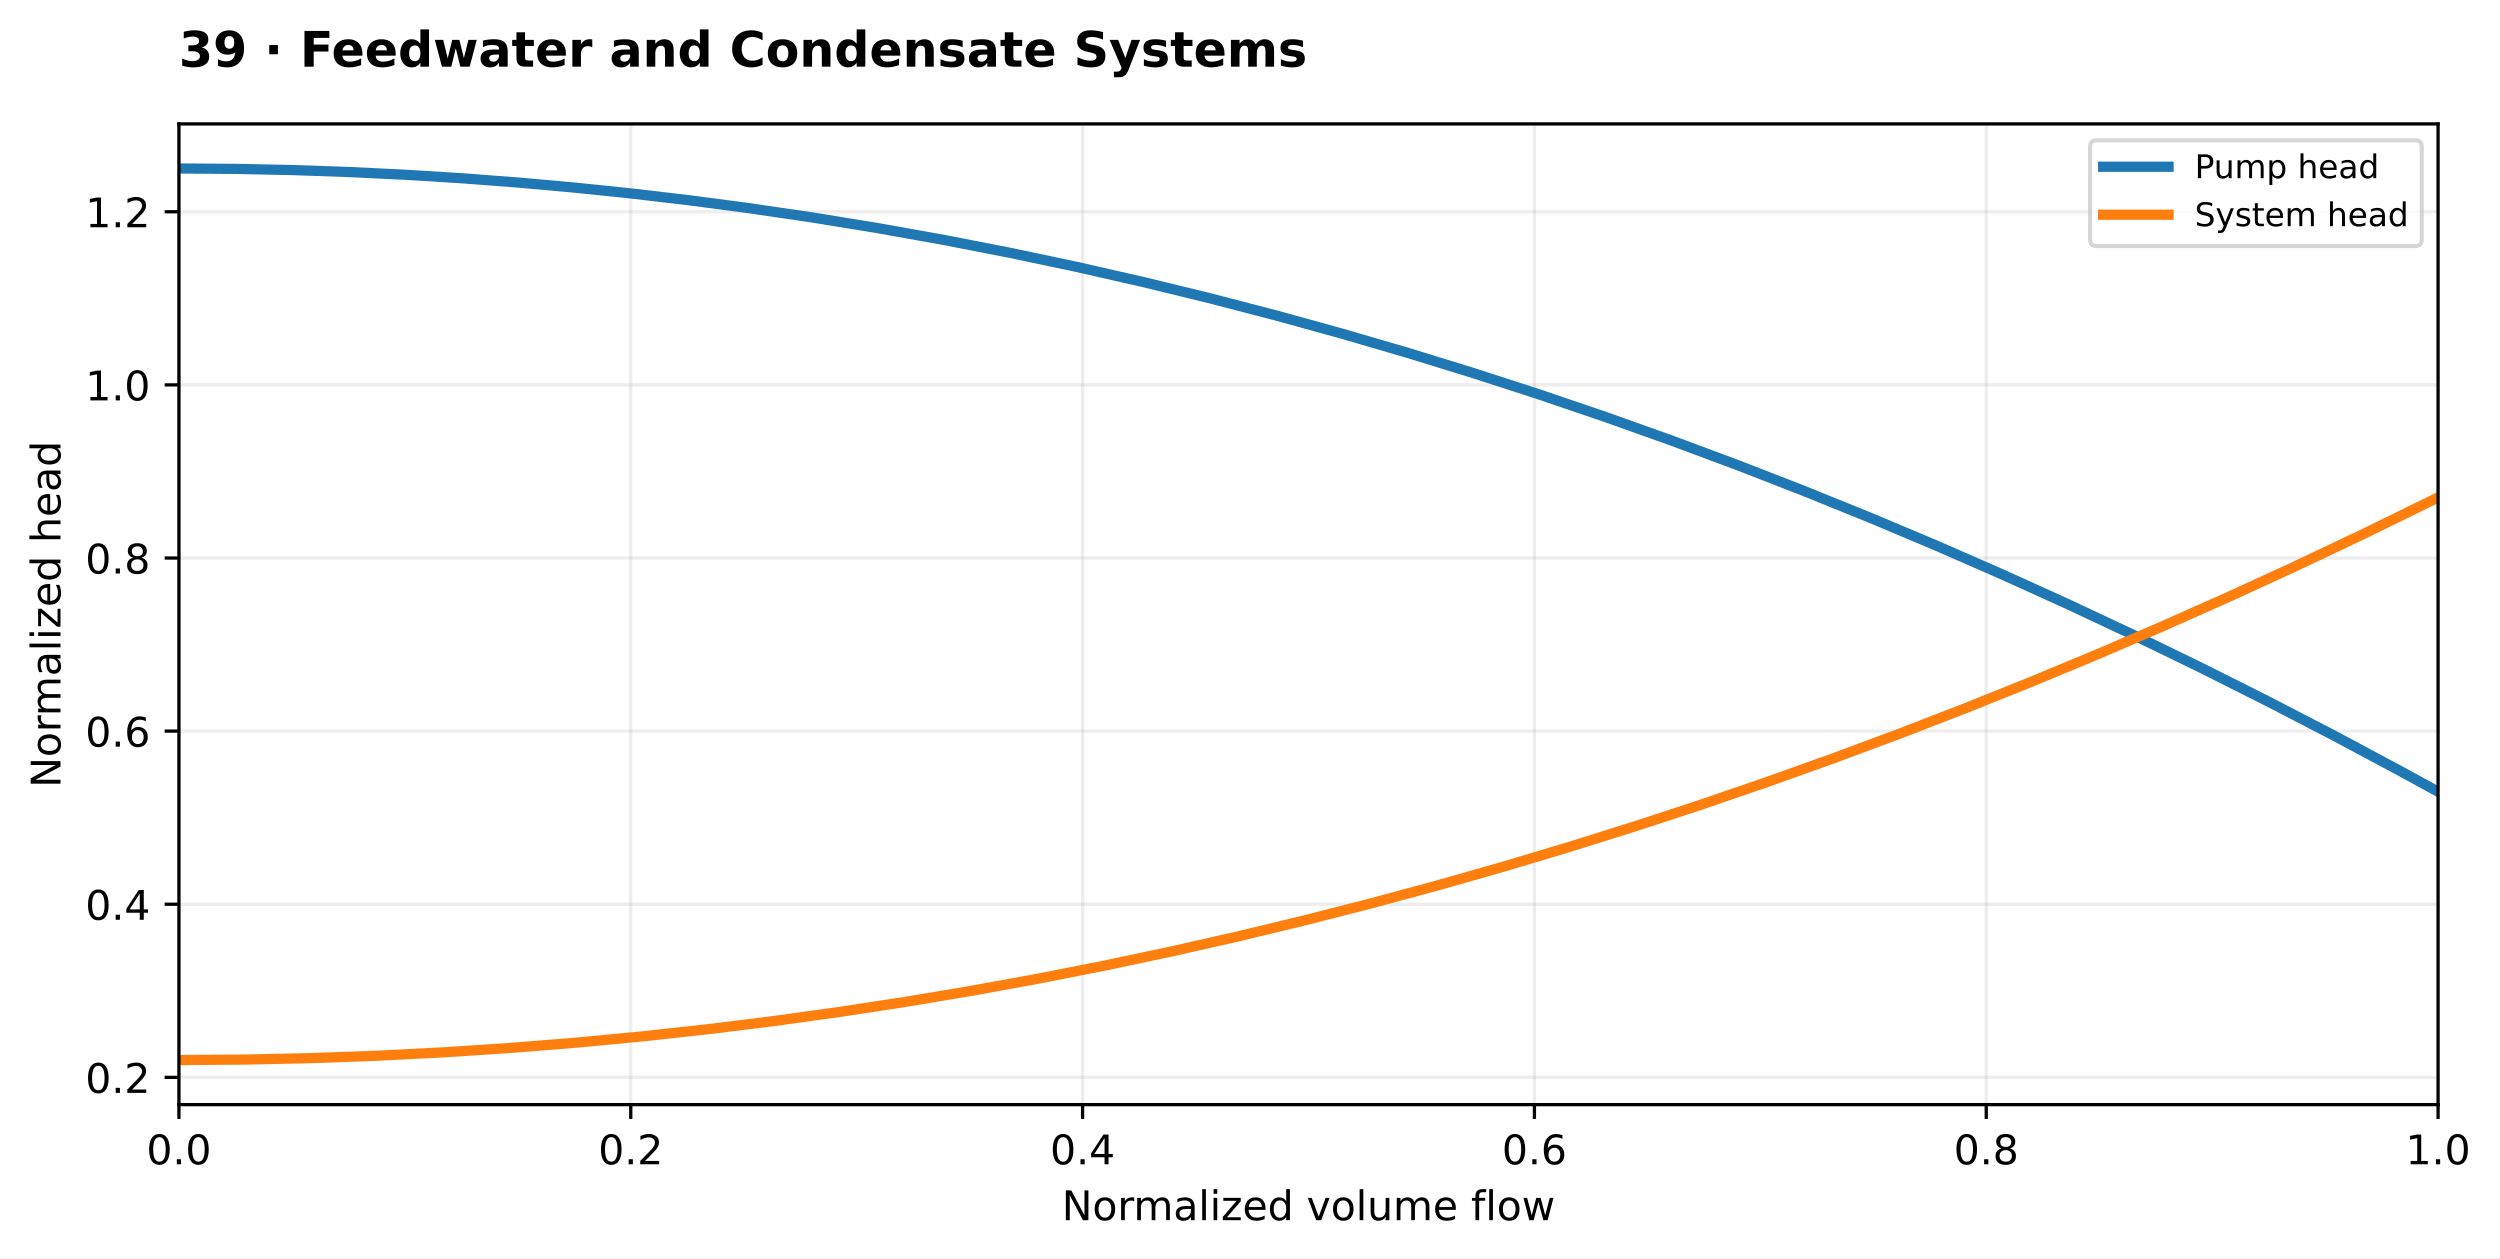
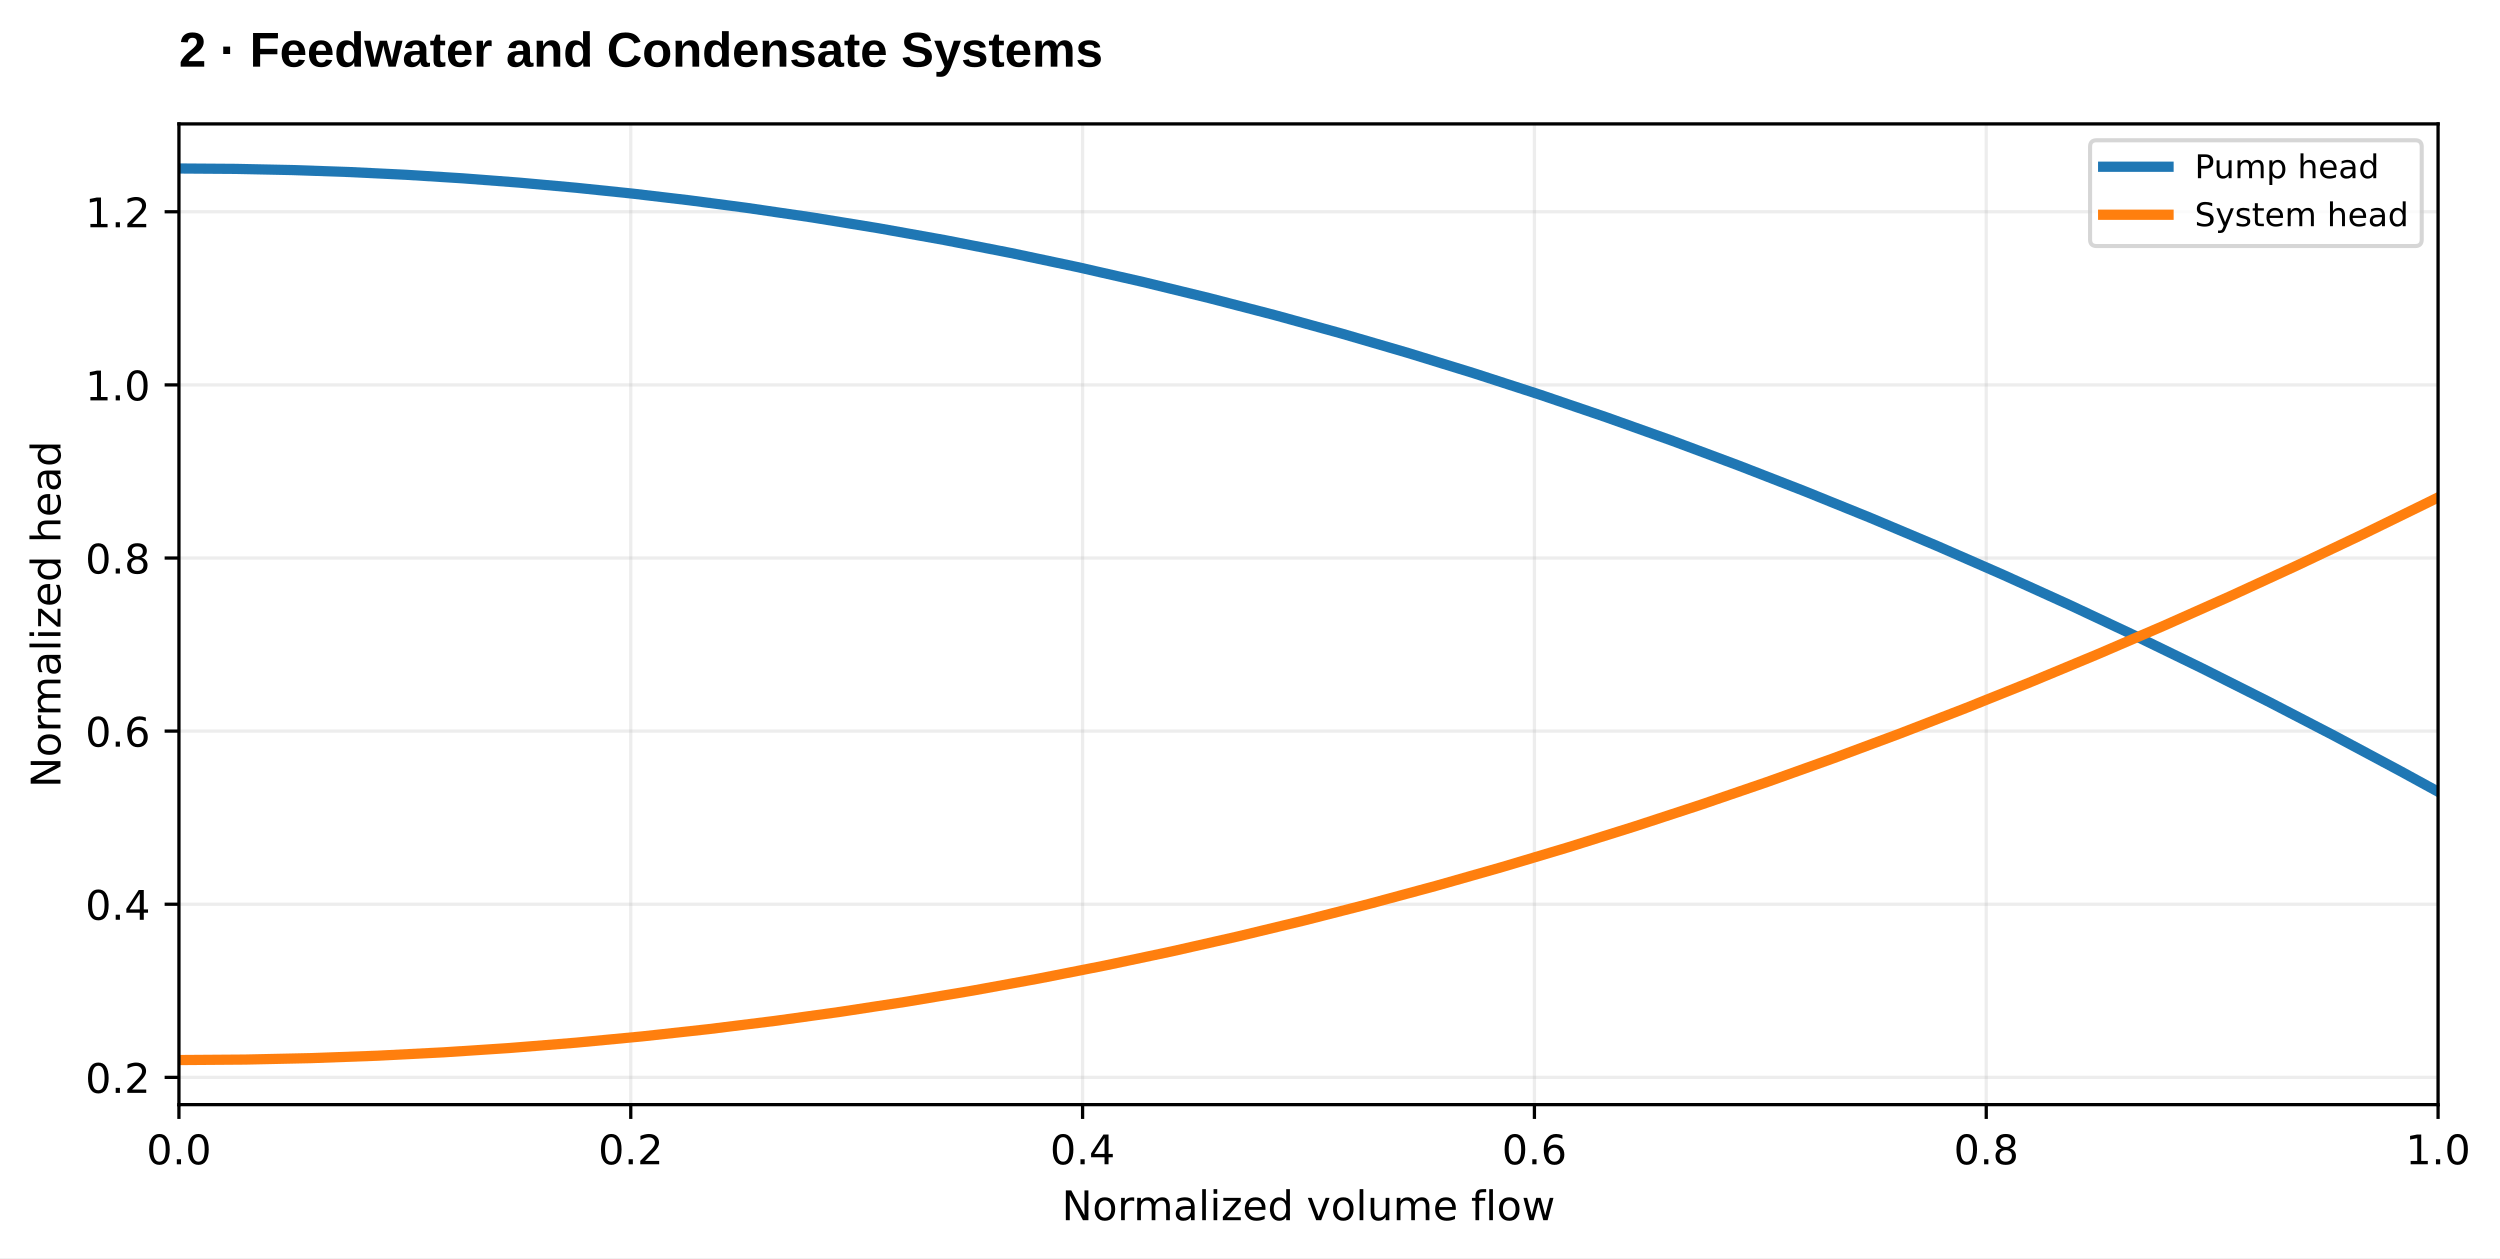
<svg xmlns="http://www.w3.org/2000/svg" xmlns:xlink="http://www.w3.org/1999/xlink" width="611.693pt" height="307.834pt" viewBox="0 0 611.693 307.834" version="1.1">
  <defs>
    <style type="text/css">*{stroke-linejoin: round; stroke-linecap: butt}</style>
  </defs>
  <g id="figure_1">
    <g id="patch_1">
      <path d="M 0 307.834  L 611.693 307.834  L 611.693 0  L 0 0  z " style="fill: #ffffff" />
    </g>
    <g id="axes_1">
      <g id="patch_2">
        <path d="M 43.781 270.278  L 596.541 270.278  L 596.541 30.318  L 43.781 30.318  z " style="fill: #ffffff" />
      </g>
      <g id="matplotlib.axis_1">
        <g id="xtick_1">
          <g id="line2d_1">
            <path d="M 43.781 270.278  L 43.781 30.318  " clip-path="url(#p40967e5e3c)" style="fill: none; stroke: #b0b0b0; stroke-opacity: 0.22; stroke-width: 0.8; stroke-linecap: square" />
          </g>
          <g id="line2d_2">
            <defs>
              <path id="m7b7f87161f" d="M 0 0  L 0 3.5  " style="stroke: #000000; stroke-width: 0.8" />
            </defs>
            <g>
              <use xlink:href="#m7b7f87161f" x="43.781" y="270.278" style="stroke: #000000; stroke-width: 0.8" />
            </g>
          </g>
          <g id="text_1">
            <g transform="translate(35.82969 284.8766) scale(0.1 -0.1)">
              <defs>
                <path id="DejaVuSans-30" d="M 2034 4250  Q 1547 4250 1301 3770  Q 1056 3291 1056 2328  Q 1056 1369 1301 889  Q 1547 409 2034 409  Q 2525 409 2770 889  Q 3016 1369 3016 2328  Q 3016 3291 2770 3770  Q 2525 4250 2034 4250  z M 2034 4750  Q 2819 4750 3233 4129  Q 3647 3509 3647 2328  Q 3647 1150 3233 529  Q 2819 -91 2034 -91  Q 1250 -91 836 529  Q 422 1150 422 2328  Q 422 3509 836 4129  Q 1250 4750 2034 4750  z " transform="scale(0.015625)" />
                <path id="DejaVuSans-2e" d="M 684 794  L 1344 794  L 1344 0  L 684 0  L 684 794  z " transform="scale(0.015625)" />
              </defs>
              <use xlink:href="#DejaVuSans-30" />
              <use xlink:href="#DejaVuSans-2e" transform="translate(63.62305 0)" />
              <use xlink:href="#DejaVuSans-30" transform="translate(95.41016 0)" />
            </g>
          </g>
        </g>
        <g id="xtick_2">
          <g id="line2d_3">
            <path d="M 154.333 270.278  L 154.333 30.318  " clip-path="url(#p40967e5e3c)" style="fill: none; stroke: #b0b0b0; stroke-opacity: 0.22; stroke-width: 0.8; stroke-linecap: square" />
          </g>
          <g id="line2d_4">
            <g>
              <use xlink:href="#m7b7f87161f" x="154.333" y="270.278" style="stroke: #000000; stroke-width: 0.8" />
            </g>
          </g>
          <g id="text_2">
            <g transform="translate(146.3817 284.8766) scale(0.1 -0.1)">
              <defs>
                <path id="DejaVuSans-32" d="M 1228 531  L 3431 531  L 3431 0  L 469 0  L 469 531  Q 828 903 1448 1529  Q 2069 2156 2228 2338  Q 2531 2678 2651 2914  Q 2772 3150 2772 3378  Q 2772 3750 2511 3984  Q 2250 4219 1831 4219  Q 1534 4219 1204 4116  Q 875 4013 500 3803  L 500 4441  Q 881 4594 1212 4672  Q 1544 4750 1819 4750  Q 2544 4750 2975 4387  Q 3406 4025 3406 3419  Q 3406 3131 3298 2873  Q 3191 2616 2906 2266  Q 2828 2175 2409 1742  Q 1991 1309 1228 531  z " transform="scale(0.015625)" />
              </defs>
              <use xlink:href="#DejaVuSans-30" />
              <use xlink:href="#DejaVuSans-2e" transform="translate(63.62305 0)" />
              <use xlink:href="#DejaVuSans-32" transform="translate(95.41016 0)" />
            </g>
          </g>
        </g>
        <g id="xtick_3">
          <g id="line2d_5">
            <path d="M 264.885 270.278  L 264.885 30.318  " clip-path="url(#p40967e5e3c)" style="fill: none; stroke: #b0b0b0; stroke-opacity: 0.22; stroke-width: 0.8; stroke-linecap: square" />
          </g>
          <g id="line2d_6">
            <g>
              <use xlink:href="#m7b7f87161f" x="264.885" y="270.278" style="stroke: #000000; stroke-width: 0.8" />
            </g>
          </g>
          <g id="text_3">
            <g transform="translate(256.9337 284.8766) scale(0.1 -0.1)">
              <defs>
                <path id="DejaVuSans-34" d="M 2419 4116  L 825 1625  L 2419 1625  L 2419 4116  z M 2253 4666  L 3047 4666  L 3047 1625  L 3713 1625  L 3713 1100  L 3047 1100  L 3047 0  L 2419 0  L 2419 1100  L 313 1100  L 313 1709  L 2253 4666  z " transform="scale(0.015625)" />
              </defs>
              <use xlink:href="#DejaVuSans-30" />
              <use xlink:href="#DejaVuSans-2e" transform="translate(63.62305 0)" />
              <use xlink:href="#DejaVuSans-34" transform="translate(95.41016 0)" />
            </g>
          </g>
        </g>
        <g id="xtick_4">
          <g id="line2d_7">
            <path d="M 375.437 270.278  L 375.437 30.318  " clip-path="url(#p40967e5e3c)" style="fill: none; stroke: #b0b0b0; stroke-opacity: 0.22; stroke-width: 0.8; stroke-linecap: square" />
          </g>
          <g id="line2d_8">
            <g>
              <use xlink:href="#m7b7f87161f" x="375.437" y="270.278" style="stroke: #000000; stroke-width: 0.8" />
            </g>
          </g>
          <g id="text_4">
            <g transform="translate(367.4857 284.8766) scale(0.1 -0.1)">
              <defs>
                <path id="DejaVuSans-36" d="M 2113 2584  Q 1688 2584 1439 2293  Q 1191 2003 1191 1497  Q 1191 994 1439 701  Q 1688 409 2113 409  Q 2538 409 2786 701  Q 3034 994 3034 1497  Q 3034 2003 2786 2293  Q 2538 2584 2113 2584  z M 3366 4563  L 3366 3988  Q 3128 4100 2886 4159  Q 2644 4219 2406 4219  Q 1781 4219 1451 3797  Q 1122 3375 1075 2522  Q 1259 2794 1537 2939  Q 1816 3084 2150 3084  Q 2853 3084 3261 2657  Q 3669 2231 3669 1497  Q 3669 778 3244 343  Q 2819 -91 2113 -91  Q 1303 -91 875 529  Q 447 1150 447 2328  Q 447 3434 972 4092  Q 1497 4750 2381 4750  Q 2619 4750 2861 4703  Q 3103 4656 3366 4563  z " transform="scale(0.015625)" />
              </defs>
              <use xlink:href="#DejaVuSans-30" />
              <use xlink:href="#DejaVuSans-2e" transform="translate(63.62305 0)" />
              <use xlink:href="#DejaVuSans-36" transform="translate(95.41016 0)" />
            </g>
          </g>
        </g>
        <g id="xtick_5">
          <g id="line2d_9">
            <path d="M 485.989 270.278  L 485.989 30.318  " clip-path="url(#p40967e5e3c)" style="fill: none; stroke: #b0b0b0; stroke-opacity: 0.22; stroke-width: 0.8; stroke-linecap: square" />
          </g>
          <g id="line2d_10">
            <g>
              <use xlink:href="#m7b7f87161f" x="485.989" y="270.278" style="stroke: #000000; stroke-width: 0.8" />
            </g>
          </g>
          <g id="text_5">
            <g transform="translate(478.0377 284.8766) scale(0.1 -0.1)">
              <defs>
                <path id="DejaVuSans-38" d="M 2034 2216  Q 1584 2216 1326 1975  Q 1069 1734 1069 1313  Q 1069 891 1326 650  Q 1584 409 2034 409  Q 2484 409 2743 651  Q 3003 894 3003 1313  Q 3003 1734 2745 1975  Q 2488 2216 2034 2216  z M 1403 2484  Q 997 2584 770 2862  Q 544 3141 544 3541  Q 544 4100 942 4425  Q 1341 4750 2034 4750  Q 2731 4750 3128 4425  Q 3525 4100 3525 3541  Q 3525 3141 3298 2862  Q 3072 2584 2669 2484  Q 3125 2378 3379 2068  Q 3634 1759 3634 1313  Q 3634 634 3220 271  Q 2806 -91 2034 -91  Q 1263 -91 848 271  Q 434 634 434 1313  Q 434 1759 690 2068  Q 947 2378 1403 2484  z M 1172 3481  Q 1172 3119 1398 2916  Q 1625 2713 2034 2713  Q 2441 2713 2670 2916  Q 2900 3119 2900 3481  Q 2900 3844 2670 4047  Q 2441 4250 2034 4250  Q 1625 4250 1398 4047  Q 1172 3844 1172 3481  z " transform="scale(0.015625)" />
              </defs>
              <use xlink:href="#DejaVuSans-30" />
              <use xlink:href="#DejaVuSans-2e" transform="translate(63.62305 0)" />
              <use xlink:href="#DejaVuSans-38" transform="translate(95.41016 0)" />
            </g>
          </g>
        </g>
        <g id="xtick_6">
          <g id="line2d_11">
            <path d="M 596.541 270.278  L 596.541 30.318  " clip-path="url(#p40967e5e3c)" style="fill: none; stroke: #b0b0b0; stroke-opacity: 0.22; stroke-width: 0.8; stroke-linecap: square" />
          </g>
          <g id="line2d_12">
            <g>
              <use xlink:href="#m7b7f87161f" x="596.541" y="270.278" style="stroke: #000000; stroke-width: 0.8" />
            </g>
          </g>
          <g id="text_6">
            <g transform="translate(588.5897 284.8766) scale(0.1 -0.1)">
              <defs>
                <path id="DejaVuSans-31" d="M 794 531  L 1825 531  L 1825 4091  L 703 3866  L 703 4441  L 1819 4666  L 2450 4666  L 2450 531  L 3481 531  L 3481 0  L 794 0  L 794 531  z " transform="scale(0.015625)" />
              </defs>
              <use xlink:href="#DejaVuSans-31" />
              <use xlink:href="#DejaVuSans-2e" transform="translate(63.62305 0)" />
              <use xlink:href="#DejaVuSans-30" transform="translate(95.41016 0)" />
            </g>
          </g>
        </g>
        <g id="text_7">
          <g transform="translate(259.8066 298.5547) scale(0.1 -0.1)">
            <defs>
              <path id="DejaVuSans-4e" d="M 628 4666  L 1478 4666  L 3547 763  L 3547 4666  L 4159 4666  L 4159 0  L 3309 0  L 1241 3903  L 1241 0  L 628 0  L 628 4666  z " transform="scale(0.015625)" />
              <path id="DejaVuSans-6f" d="M 1959 3097  Q 1497 3097 1228 2736  Q 959 2375 959 1747  Q 959 1119 1226 758  Q 1494 397 1959 397  Q 2419 397 2687 759  Q 2956 1122 2956 1747  Q 2956 2369 2687 2733  Q 2419 3097 1959 3097  z M 1959 3584  Q 2709 3584 3137 3096  Q 3566 2609 3566 1747  Q 3566 888 3137 398  Q 2709 -91 1959 -91  Q 1206 -91 779 398  Q 353 888 353 1747  Q 353 2609 779 3096  Q 1206 3584 1959 3584  z " transform="scale(0.015625)" />
              <path id="DejaVuSans-72" d="M 2631 2963  Q 2534 3019 2420 3045  Q 2306 3072 2169 3072  Q 1681 3072 1420 2755  Q 1159 2438 1159 1844  L 1159 0  L 581 0  L 581 3500  L 1159 3500  L 1159 2956  Q 1341 3275 1631 3429  Q 1922 3584 2338 3584  Q 2397 3584 2469 3576  Q 2541 3569 2628 3553  L 2631 2963  z " transform="scale(0.015625)" />
              <path id="DejaVuSans-6d" d="M 3328 2828  Q 3544 3216 3844 3400  Q 4144 3584 4550 3584  Q 5097 3584 5394 3201  Q 5691 2819 5691 2113  L 5691 0  L 5113 0  L 5113 2094  Q 5113 2597 4934 2840  Q 4756 3084 4391 3084  Q 3944 3084 3684 2787  Q 3425 2491 3425 1978  L 3425 0  L 2847 0  L 2847 2094  Q 2847 2600 2669 2842  Q 2491 3084 2119 3084  Q 1678 3084 1418 2786  Q 1159 2488 1159 1978  L 1159 0  L 581 0  L 581 3500  L 1159 3500  L 1159 2956  Q 1356 3278 1631 3431  Q 1906 3584 2284 3584  Q 2666 3584 2933 3390  Q 3200 3197 3328 2828  z " transform="scale(0.015625)" />
              <path id="DejaVuSans-61" d="M 2194 1759  Q 1497 1759 1228 1600  Q 959 1441 959 1056  Q 959 750 1161 570  Q 1363 391 1709 391  Q 2188 391 2477 730  Q 2766 1069 2766 1631  L 2766 1759  L 2194 1759  z M 3341 1997  L 3341 0  L 2766 0  L 2766 531  Q 2569 213 2275 61  Q 1981 -91 1556 -91  Q 1019 -91 701 211  Q 384 513 384 1019  Q 384 1609 779 1909  Q 1175 2209 1959 2209  L 2766 2209  L 2766 2266  Q 2766 2663 2505 2880  Q 2244 3097 1772 3097  Q 1472 3097 1187 3025  Q 903 2953 641 2809  L 641 3341  Q 956 3463 1253 3523  Q 1550 3584 1831 3584  Q 2591 3584 2966 3190  Q 3341 2797 3341 1997  z " transform="scale(0.015625)" />
              <path id="DejaVuSans-6c" d="M 603 4863  L 1178 4863  L 1178 0  L 603 0  L 603 4863  z " transform="scale(0.015625)" />
              <path id="DejaVuSans-69" d="M 603 3500  L 1178 3500  L 1178 0  L 603 0  L 603 3500  z M 603 4863  L 1178 4863  L 1178 4134  L 603 4134  L 603 4863  z " transform="scale(0.015625)" />
              <path id="DejaVuSans-7a" d="M 353 3500  L 3084 3500  L 3084 2975  L 922 459  L 3084 459  L 3084 0  L 275 0  L 275 525  L 2438 3041  L 353 3041  L 353 3500  z " transform="scale(0.015625)" />
              <path id="DejaVuSans-65" d="M 3597 1894  L 3597 1613  L 953 1613  Q 991 1019 1311 708  Q 1631 397 2203 397  Q 2534 397 2845 478  Q 3156 559 3463 722  L 3463 178  Q 3153 47 2828 -22  Q 2503 -91 2169 -91  Q 1331 -91 842 396  Q 353 884 353 1716  Q 353 2575 817 3079  Q 1281 3584 2069 3584  Q 2775 3584 3186 3129  Q 3597 2675 3597 1894  z M 3022 2063  Q 3016 2534 2758 2815  Q 2500 3097 2075 3097  Q 1594 3097 1305 2825  Q 1016 2553 972 2059  L 3022 2063  z " transform="scale(0.015625)" />
              <path id="DejaVuSans-64" d="M 2906 2969  L 2906 4863  L 3481 4863  L 3481 0  L 2906 0  L 2906 525  Q 2725 213 2448 61  Q 2172 -91 1784 -91  Q 1150 -91 751 415  Q 353 922 353 1747  Q 353 2572 751 3078  Q 1150 3584 1784 3584  Q 2172 3584 2448 3432  Q 2725 3281 2906 2969  z M 947 1747  Q 947 1113 1208 752  Q 1469 391 1925 391  Q 2381 391 2643 752  Q 2906 1113 2906 1747  Q 2906 2381 2643 2742  Q 2381 3103 1925 3103  Q 1469 3103 1208 2742  Q 947 2381 947 1747  z " transform="scale(0.015625)" />
              <path id="DejaVuSans-20" transform="scale(0.015625)" />
              <path id="DejaVuSans-76" d="M 191 3500  L 800 3500  L 1894 563  L 2988 3500  L 3597 3500  L 2284 0  L 1503 0  L 191 3500  z " transform="scale(0.015625)" />
              <path id="DejaVuSans-75" d="M 544 1381  L 544 3500  L 1119 3500  L 1119 1403  Q 1119 906 1312 657  Q 1506 409 1894 409  Q 2359 409 2629 706  Q 2900 1003 2900 1516  L 2900 3500  L 3475 3500  L 3475 0  L 2900 0  L 2900 538  Q 2691 219 2414 64  Q 2138 -91 1772 -91  Q 1169 -91 856 284  Q 544 659 544 1381  z M 1991 3584  L 1991 3584  z " transform="scale(0.015625)" />
              <path id="DejaVuSans-66" d="M 2375 4863  L 2375 4384  L 1825 4384  Q 1516 4384 1395 4259  Q 1275 4134 1275 3809  L 1275 3500  L 2222 3500  L 2222 3053  L 1275 3053  L 1275 0  L 697 0  L 697 3053  L 147 3053  L 147 3500  L 697 3500  L 697 3744  Q 697 4328 969 4595  Q 1241 4863 1831 4863  L 2375 4863  z " transform="scale(0.015625)" />
              <path id="DejaVuSans-77" d="M 269 3500  L 844 3500  L 1563 769  L 2278 3500  L 2956 3500  L 3675 769  L 4391 3500  L 4966 3500  L 4050 0  L 3372 0  L 2619 2869  L 1863 0  L 1184 0  L 269 3500  z " transform="scale(0.015625)" />
            </defs>
            <use xlink:href="#DejaVuSans-4e" />
            <use xlink:href="#DejaVuSans-6f" transform="translate(74.80469 0)" />
            <use xlink:href="#DejaVuSans-72" transform="translate(135.9863 0)" />
            <use xlink:href="#DejaVuSans-6d" transform="translate(175.3496 0)" />
            <use xlink:href="#DejaVuSans-61" transform="translate(272.7617 0)" />
            <use xlink:href="#DejaVuSans-6c" transform="translate(334.041 0)" />
            <use xlink:href="#DejaVuSans-69" transform="translate(361.8242 0)" />
            <use xlink:href="#DejaVuSans-7a" transform="translate(389.6074 0)" />
            <use xlink:href="#DejaVuSans-65" transform="translate(442.0977 0)" />
            <use xlink:href="#DejaVuSans-64" transform="translate(503.6211 0)" />
            <use xlink:href="#DejaVuSans-20" transform="translate(567.0977 0)" />
            <use xlink:href="#DejaVuSans-76" transform="translate(598.8848 0)" />
            <use xlink:href="#DejaVuSans-6f" transform="translate(658.0645 0)" />
            <use xlink:href="#DejaVuSans-6c" transform="translate(719.2461 0)" />
            <use xlink:href="#DejaVuSans-75" transform="translate(747.0293 0)" />
            <use xlink:href="#DejaVuSans-6d" transform="translate(810.4082 0)" />
            <use xlink:href="#DejaVuSans-65" transform="translate(907.8203 0)" />
            <use xlink:href="#DejaVuSans-20" transform="translate(969.3438 0)" />
            <use xlink:href="#DejaVuSans-66" transform="translate(1001.131 0)" />
            <use xlink:href="#DejaVuSans-6c" transform="translate(1036.336 0)" />
            <use xlink:href="#DejaVuSans-6f" transform="translate(1064.119 0)" />
            <use xlink:href="#DejaVuSans-77" transform="translate(1125.301 0)" />
          </g>
        </g>
      </g>
      <g id="matplotlib.axis_2">
        <g id="ytick_1">
          <g id="line2d_13">
            <path d="M 43.781 263.607  L 596.541 263.607  " clip-path="url(#p40967e5e3c)" style="fill: none; stroke: #b0b0b0; stroke-opacity: 0.22; stroke-width: 0.8; stroke-linecap: square" />
          </g>
          <g id="line2d_14">
            <defs>
              <path id="m98a7370ca2" d="M 0 0  L -3.5 0  " style="stroke: #000000; stroke-width: 0.8" />
            </defs>
            <g>
              <use xlink:href="#m98a7370ca2" x="43.781" y="263.607" style="stroke: #000000; stroke-width: 0.8" />
            </g>
          </g>
          <g id="text_8">
            <g transform="translate(20.87813 267.4059) scale(0.1 -0.1)">
              <use xlink:href="#DejaVuSans-30" />
              <use xlink:href="#DejaVuSans-2e" transform="translate(63.62305 0)" />
              <use xlink:href="#DejaVuSans-32" transform="translate(95.41016 0)" />
            </g>
          </g>
        </g>
        <g id="ytick_2">
          <g id="line2d_15">
            <path d="M 43.781 221.248  L 596.541 221.248  " clip-path="url(#p40967e5e3c)" style="fill: none; stroke: #b0b0b0; stroke-opacity: 0.22; stroke-width: 0.8; stroke-linecap: square" />
          </g>
          <g id="line2d_16">
            <g>
              <use xlink:href="#m98a7370ca2" x="43.781" y="221.248" style="stroke: #000000; stroke-width: 0.8" />
            </g>
          </g>
          <g id="text_9">
            <g transform="translate(20.87813 225.0476) scale(0.1 -0.1)">
              <use xlink:href="#DejaVuSans-30" />
              <use xlink:href="#DejaVuSans-2e" transform="translate(63.62305 0)" />
              <use xlink:href="#DejaVuSans-34" transform="translate(95.41016 0)" />
            </g>
          </g>
        </g>
        <g id="ytick_3">
          <g id="line2d_17">
            <path d="M 43.781 178.89  L 596.541 178.89  " clip-path="url(#p40967e5e3c)" style="fill: none; stroke: #b0b0b0; stroke-opacity: 0.22; stroke-width: 0.8; stroke-linecap: square" />
          </g>
          <g id="line2d_18">
            <g>
              <use xlink:href="#m98a7370ca2" x="43.781" y="178.89" style="stroke: #000000; stroke-width: 0.8" />
            </g>
          </g>
          <g id="text_10">
            <g transform="translate(20.87813 182.6892) scale(0.1 -0.1)">
              <use xlink:href="#DejaVuSans-30" />
              <use xlink:href="#DejaVuSans-2e" transform="translate(63.62305 0)" />
              <use xlink:href="#DejaVuSans-36" transform="translate(95.41016 0)" />
            </g>
          </g>
        </g>
        <g id="ytick_4">
          <g id="line2d_19">
            <path d="M 43.781 136.532  L 596.541 136.532  " clip-path="url(#p40967e5e3c)" style="fill: none; stroke: #b0b0b0; stroke-opacity: 0.22; stroke-width: 0.8; stroke-linecap: square" />
          </g>
          <g id="line2d_20">
            <g>
              <use xlink:href="#m98a7370ca2" x="43.781" y="136.532" style="stroke: #000000; stroke-width: 0.8" />
            </g>
          </g>
          <g id="text_11">
            <g transform="translate(20.87813 140.3309) scale(0.1 -0.1)">
              <use xlink:href="#DejaVuSans-30" />
              <use xlink:href="#DejaVuSans-2e" transform="translate(63.62305 0)" />
              <use xlink:href="#DejaVuSans-38" transform="translate(95.41016 0)" />
            </g>
          </g>
        </g>
        <g id="ytick_5">
          <g id="line2d_21">
            <path d="M 43.781 94.173  L 596.541 94.173  " clip-path="url(#p40967e5e3c)" style="fill: none; stroke: #b0b0b0; stroke-opacity: 0.22; stroke-width: 0.8; stroke-linecap: square" />
          </g>
          <g id="line2d_22">
            <g>
              <use xlink:href="#m98a7370ca2" x="43.781" y="94.173" style="stroke: #000000; stroke-width: 0.8" />
            </g>
          </g>
          <g id="text_12">
            <g transform="translate(20.87813 97.97254) scale(0.1 -0.1)">
              <use xlink:href="#DejaVuSans-31" />
              <use xlink:href="#DejaVuSans-2e" transform="translate(63.62305 0)" />
              <use xlink:href="#DejaVuSans-30" transform="translate(95.41016 0)" />
            </g>
          </g>
        </g>
        <g id="ytick_6">
          <g id="line2d_23">
            <path d="M 43.781 51.815  L 596.541 51.815  " clip-path="url(#p40967e5e3c)" style="fill: none; stroke: #b0b0b0; stroke-opacity: 0.22; stroke-width: 0.8; stroke-linecap: square" />
          </g>
          <g id="line2d_24">
            <g>
              <use xlink:href="#m98a7370ca2" x="43.781" y="51.815" style="stroke: #000000; stroke-width: 0.8" />
            </g>
          </g>
          <g id="text_13">
            <g transform="translate(20.87813 55.6142) scale(0.1 -0.1)">
              <use xlink:href="#DejaVuSans-31" />
              <use xlink:href="#DejaVuSans-2e" transform="translate(63.62305 0)" />
              <use xlink:href="#DejaVuSans-32" transform="translate(95.41016 0)" />
            </g>
          </g>
        </g>
        <g id="text_14">
          <g transform="translate(14.79844 192.7262) rotate(-90) scale(0.1 -0.1)">
            <defs>
              <path id="DejaVuSans-68" d="M 3513 2113  L 3513 0  L 2938 0  L 2938 2094  Q 2938 2591 2744 2837  Q 2550 3084 2163 3084  Q 1697 3084 1428 2787  Q 1159 2491 1159 1978  L 1159 0  L 581 0  L 581 4863  L 1159 4863  L 1159 2956  Q 1366 3272 1645 3428  Q 1925 3584 2291 3584  Q 2894 3584 3203 3211  Q 3513 2838 3513 2113  z " transform="scale(0.015625)" />
            </defs>
            <use xlink:href="#DejaVuSans-4e" />
            <use xlink:href="#DejaVuSans-6f" transform="translate(74.80469 0)" />
            <use xlink:href="#DejaVuSans-72" transform="translate(135.9863 0)" />
            <use xlink:href="#DejaVuSans-6d" transform="translate(175.3496 0)" />
            <use xlink:href="#DejaVuSans-61" transform="translate(272.7617 0)" />
            <use xlink:href="#DejaVuSans-6c" transform="translate(334.041 0)" />
            <use xlink:href="#DejaVuSans-69" transform="translate(361.8242 0)" />
            <use xlink:href="#DejaVuSans-7a" transform="translate(389.6074 0)" />
            <use xlink:href="#DejaVuSans-65" transform="translate(442.0977 0)" />
            <use xlink:href="#DejaVuSans-64" transform="translate(503.6211 0)" />
            <use xlink:href="#DejaVuSans-20" transform="translate(567.0977 0)" />
            <use xlink:href="#DejaVuSans-68" transform="translate(598.8848 0)" />
            <use xlink:href="#DejaVuSans-65" transform="translate(662.2637 0)" />
            <use xlink:href="#DejaVuSans-61" transform="translate(723.7871 0)" />
            <use xlink:href="#DejaVuSans-64" transform="translate(785.0664 0)" />
          </g>
        </g>
      </g>
      <g id="line2d_25">
        <path d="M 43.781 41.225  L 57.658 41.322  L 71.535 41.61  L 85.412 42.09  L 99.289 42.763  L 113.165 43.628  L 127.042 44.685  L 140.919 45.935  L 154.796 47.376  L 168.673 49.01  L 182.549 50.836  L 198.739 53.209  L 214.929 55.844  L 231.118 58.741  L 247.308 61.899  L 263.498 65.319  L 279.687 69  L 295.877 72.943  L 312.066 77.147  L 328.256 81.614  L 344.446 86.342  L 360.635 91.331  L 376.825 96.582  L 393.015 102.095  L 409.204 107.869  L 425.394 113.905  L 441.583 120.203  L 457.773 126.762  L 473.963 133.583  L 490.152 140.665  L 506.342 148.009  L 522.532 155.615  L 538.721 163.482  L 554.911 171.611  L 571.1 180.002  L 587.29 188.654  L 596.541 193.715  L 596.541 193.715  " clip-path="url(#p40967e5e3c)" style="fill: none; stroke: #1f77b4; stroke-width: 2.5; stroke-linecap: square" />
      </g>
      <g id="line2d_26">
        <path d="M 43.781 259.371  L 59.971 259.253  L 76.16 258.898  L 92.35 258.308  L 108.54 257.481  L 124.729 256.419  L 140.919 255.12  L 157.109 253.584  L 173.298 251.813  L 189.488 249.805  L 205.677 247.562  L 221.867 245.082  L 238.057 242.366  L 254.246 239.413  L 270.436 236.225  L 286.626 232.8  L 302.815 229.139  L 319.005 225.242  L 335.194 221.109  L 351.384 216.739  L 367.574 212.134  L 383.763 207.292  L 399.953 202.214  L 416.143 196.9  L 432.332 191.35  L 448.522 185.563  L 464.711 179.54  L 480.901 173.281  L 497.091 166.786  L 513.28 160.055  L 529.47 153.088  L 545.66 145.884  L 561.849 138.444  L 578.039 130.768  L 594.228 122.856  L 596.541 121.706  L 596.541 121.706  " clip-path="url(#p40967e5e3c)" style="fill: none; stroke: #ff7f0e; stroke-width: 2.5; stroke-linecap: square" />
      </g>
      <g id="patch_3">
        <path d="M 43.781 270.278  L 43.781 30.318  " style="fill: none; stroke: #000000; stroke-width: 0.8; stroke-linejoin: miter; stroke-linecap: square" />
      </g>
      <g id="patch_4">
        <path d="M 596.541 270.278  L 596.541 30.318  " style="fill: none; stroke: #000000; stroke-width: 0.8; stroke-linejoin: miter; stroke-linecap: square" />
      </g>
      <g id="patch_5">
        <path d="M 43.781 270.278  L 596.541 270.278  " style="fill: none; stroke: #000000; stroke-width: 0.8; stroke-linejoin: miter; stroke-linecap: square" />
      </g>
      <g id="patch_6">
        <path d="M 43.781 30.318  L 596.541 30.318  " style="fill: none; stroke: #000000; stroke-width: 0.8; stroke-linejoin: miter; stroke-linecap: square" />
      </g>
      <g id="text_15">
-         <g transform="translate(43.78125 16.31812) scale(0.12 -0.12)">
+         <text x="43.781" y="16.318" font-family="Arial, sans-serif" font-size="12" font-weight="bold">2 · Feedwater and Condensate Systems</text>
+         <g visibility="hidden" transform="translate(43.78125 16.31812) scale(0.12 -0.12)">
          <defs>
            <path id="DejaVuSans-Bold-33" d="M 2981 2516  Q 3453 2394 3698 2092  Q 3944 1791 3944 1325  Q 3944 631 3412 270  Q 2881 -91 1863 -91  Q 1503 -91 1142 -33  Q 781 25 428 141  L 428 1069  Q 766 900 1098 814  Q 1431 728 1753 728  Q 2231 728 2486 893  Q 2741 1059 2741 1369  Q 2741 1688 2480 1852  Q 2219 2016 1709 2016  L 1228 2016  L 1228 2791  L 1734 2791  Q 2188 2791 2409 2933  Q 2631 3075 2631 3366  Q 2631 3634 2415 3781  Q 2200 3928 1806 3928  Q 1516 3928 1219 3862  Q 922 3797 628 3669  L 628 4550  Q 984 4650 1334 4700  Q 1684 4750 2022 4750  Q 2931 4750 3382 4451  Q 3834 4153 3834 3553  Q 3834 3144 3618 2883  Q 3403 2622 2981 2516  z " transform="scale(0.015625)" />
            <path id="DejaVuSans-Bold-39" d="M 641 103  L 641 966  Q 928 831 1190 764  Q 1453 697 1709 697  Q 2247 697 2547 995  Q 2847 1294 2900 1881  Q 2688 1725 2447 1647  Q 2206 1569 1925 1569  Q 1209 1569 770 1986  Q 331 2403 331 3084  Q 331 3838 820 4291  Q 1309 4744 2131 4744  Q 3044 4744 3544 4128  Q 4044 3513 4044 2388  Q 4044 1231 3459 570  Q 2875 -91 1856 -91  Q 1528 -91 1228 -42  Q 928 6 641 103  z M 2125 2350  Q 2441 2350 2600 2554  Q 2759 2759 2759 3169  Q 2759 3575 2600 3781  Q 2441 3988 2125 3988  Q 1809 3988 1650 3781  Q 1491 3575 1491 3169  Q 1491 2759 1650 2554  Q 1809 2350 2125 2350  z " transform="scale(0.015625)" />
            <path id="DejaVuSans-Bold-20" transform="scale(0.015625)" />
            <path id="DejaVuSans-Bold-b7" d="M 653 2828  L 1778 2828  L 1778 1619  L 653 1619  L 653 2828  z " transform="scale(0.015625)" />
            <path id="DejaVuSans-Bold-46" d="M 588 4666  L 3834 4666  L 3834 3756  L 1791 3756  L 1791 2888  L 3713 2888  L 3713 1978  L 1791 1978  L 1791 0  L 588 0  L 588 4666  z " transform="scale(0.015625)" />
            <path id="DejaVuSans-Bold-65" d="M 4031 1759  L 4031 1441  L 1416 1441  Q 1456 1047 1700 850  Q 1944 653 2381 653  Q 2734 653 3104 758  Q 3475 863 3866 1075  L 3866 213  Q 3469 63 3072 -14  Q 2675 -91 2278 -91  Q 1328 -91 801 392  Q 275 875 275 1747  Q 275 2603 792 3093  Q 1309 3584 2216 3584  Q 3041 3584 3536 3087  Q 4031 2591 4031 1759  z M 2881 2131  Q 2881 2450 2695 2645  Q 2509 2841 2209 2841  Q 1884 2841 1681 2658  Q 1478 2475 1428 2131  L 2881 2131  z " transform="scale(0.015625)" />
            <path id="DejaVuSans-Bold-64" d="M 2919 2988  L 2919 4863  L 4044 4863  L 4044 0  L 2919 0  L 2919 506  Q 2688 197 2409 53  Q 2131 -91 1766 -91  Q 1119 -91 703 423  Q 288 938 288 1747  Q 288 2556 703 3070  Q 1119 3584 1766 3584  Q 2128 3584 2408 3439  Q 2688 3294 2919 2988  z M 2181 722  Q 2541 722 2730 984  Q 2919 1247 2919 1747  Q 2919 2247 2730 2509  Q 2541 2772 2181 2772  Q 1825 2772 1636 2509  Q 1447 2247 1447 1747  Q 1447 1247 1636 984  Q 1825 722 2181 722  z " transform="scale(0.015625)" />
            <path id="DejaVuSans-Bold-77" d="M 225 3500  L 1313 3500  L 1900 1088  L 2491 3500  L 3425 3500  L 4013 1113  L 4603 3500  L 5691 3500  L 4769 0  L 3547 0  L 2956 2406  L 2369 0  L 1147 0  L 225 3500  z " transform="scale(0.015625)" />
            <path id="DejaVuSans-Bold-61" d="M 2106 1575  Q 1756 1575 1579 1456  Q 1403 1338 1403 1106  Q 1403 894 1545 773  Q 1688 653 1941 653  Q 2256 653 2472 879  Q 2688 1106 2688 1447  L 2688 1575  L 2106 1575  z M 3816 1997  L 3816 0  L 2688 0  L 2688 519  Q 2463 200 2181 54  Q 1900 -91 1497 -91  Q 953 -91 614 226  Q 275 544 275 1050  Q 275 1666 698 1953  Q 1122 2241 2028 2241  L 2688 2241  L 2688 2328  Q 2688 2594 2478 2717  Q 2269 2841 1825 2841  Q 1466 2841 1156 2769  Q 847 2697 581 2553  L 581 3406  Q 941 3494 1303 3539  Q 1666 3584 2028 3584  Q 2975 3584 3395 3211  Q 3816 2838 3816 1997  z " transform="scale(0.015625)" />
            <path id="DejaVuSans-Bold-74" d="M 1759 4494  L 1759 3500  L 2913 3500  L 2913 2700  L 1759 2700  L 1759 1216  Q 1759 972 1856 886  Q 1953 800 2241 800  L 2816 800  L 2816 0  L 1856 0  Q 1194 0 917 276  Q 641 553 641 1216  L 641 2700  L 84 2700  L 84 3500  L 641 3500  L 641 4494  L 1759 4494  z " transform="scale(0.015625)" />
            <path id="DejaVuSans-Bold-72" d="M 3138 2547  Q 2991 2616 2845 2648  Q 2700 2681 2553 2681  Q 2122 2681 1889 2404  Q 1656 2128 1656 1613  L 1656 0  L 538 0  L 538 3500  L 1656 3500  L 1656 2925  Q 1872 3269 2151 3426  Q 2431 3584 2822 3584  Q 2878 3584 2943 3579  Q 3009 3575 3134 3559  L 3138 2547  z " transform="scale(0.015625)" />
            <path id="DejaVuSans-Bold-6e" d="M 4056 2131  L 4056 0  L 2931 0  L 2931 347  L 2931 1631  Q 2931 2084 2911 2256  Q 2891 2428 2841 2509  Q 2775 2619 2662 2680  Q 2550 2741 2406 2741  Q 2056 2741 1856 2470  Q 1656 2200 1656 1722  L 1656 0  L 538 0  L 538 3500  L 1656 3500  L 1656 2988  Q 1909 3294 2193 3439  Q 2478 3584 2822 3584  Q 3428 3584 3742 3212  Q 4056 2841 4056 2131  z " transform="scale(0.015625)" />
            <path id="DejaVuSans-Bold-43" d="M 4288 256  Q 3956 84 3597 -3  Q 3238 -91 2847 -91  Q 1681 -91 1000 561  Q 319 1213 319 2328  Q 319 3447 1000 4098  Q 1681 4750 2847 4750  Q 3238 4750 3597 4662  Q 3956 4575 4288 4403  L 4288 3438  Q 3953 3666 3628 3772  Q 3303 3878 2944 3878  Q 2300 3878 1931 3465  Q 1563 3053 1563 2328  Q 1563 1606 1931 1193  Q 2300 781 2944 781  Q 3303 781 3628 887  Q 3953 994 4288 1222  L 4288 256  z " transform="scale(0.015625)" />
            <path id="DejaVuSans-Bold-6f" d="M 2203 2784  Q 1831 2784 1636 2517  Q 1441 2250 1441 1747  Q 1441 1244 1636 976  Q 1831 709 2203 709  Q 2569 709 2762 976  Q 2956 1244 2956 1747  Q 2956 2250 2762 2517  Q 2569 2784 2203 2784  z M 2203 3584  Q 3106 3584 3614 3096  Q 4122 2609 4122 1747  Q 4122 884 3614 396  Q 3106 -91 2203 -91  Q 1297 -91 786 396  Q 275 884 275 1747  Q 275 2609 786 3096  Q 1297 3584 2203 3584  z " transform="scale(0.015625)" />
            <path id="DejaVuSans-Bold-73" d="M 3272 3391  L 3272 2541  Q 2913 2691 2578 2766  Q 2244 2841 1947 2841  Q 1628 2841 1473 2761  Q 1319 2681 1319 2516  Q 1319 2381 1436 2309  Q 1553 2238 1856 2203  L 2053 2175  Q 2913 2066 3209 1816  Q 3506 1566 3506 1031  Q 3506 472 3093 190  Q 2681 -91 1863 -91  Q 1516 -91 1145 -36  Q 775 19 384 128  L 384 978  Q 719 816 1070 734  Q 1422 653 1784 653  Q 2113 653 2278 743  Q 2444 834 2444 1013  Q 2444 1163 2330 1236  Q 2216 1309 1875 1350  L 1678 1375  Q 931 1469 631 1722  Q 331 1975 331 2491  Q 331 3047 712 3315  Q 1094 3584 1881 3584  Q 2191 3584 2531 3537  Q 2872 3491 3272 3391  z " transform="scale(0.015625)" />
            <path id="DejaVuSans-Bold-53" d="M 3834 4519  L 3834 3531  Q 3450 3703 3084 3790  Q 2719 3878 2394 3878  Q 1963 3878 1756 3759  Q 1550 3641 1550 3391  Q 1550 3203 1689 3098  Q 1828 2994 2194 2919  L 2706 2816  Q 3484 2659 3812 2340  Q 4141 2022 4141 1434  Q 4141 663 3683 286  Q 3225 -91 2284 -91  Q 1841 -91 1394 -6  Q 947 78 500 244  L 500 1259  Q 947 1022 1364 901  Q 1781 781 2169 781  Q 2563 781 2772 912  Q 2981 1044 2981 1288  Q 2981 1506 2839 1625  Q 2697 1744 2272 1838  L 1806 1941  Q 1106 2091 782 2419  Q 459 2747 459 3303  Q 459 4000 909 4375  Q 1359 4750 2203 4750  Q 2588 4750 2994 4692  Q 3400 4634 3834 4519  z " transform="scale(0.015625)" />
            <path id="DejaVuSans-Bold-79" d="M 78 3500  L 1197 3500  L 2138 1125  L 2938 3500  L 4056 3500  L 2584 -331  Q 2363 -916 2067 -1148  Q 1772 -1381 1288 -1381  L 641 -1381  L 641 -647  L 991 -647  Q 1275 -647 1404 -556  Q 1534 -466 1606 -231  L 1638 -134  L 78 3500  z " transform="scale(0.015625)" />
            <path id="DejaVuSans-Bold-6d" d="M 3781 2919  Q 3994 3244 4286 3414  Q 4578 3584 4928 3584  Q 5531 3584 5847 3212  Q 6163 2841 6163 2131  L 6163 0  L 5038 0  L 5038 1825  Q 5041 1866 5042 1909  Q 5044 1953 5044 2034  Q 5044 2406 4934 2573  Q 4825 2741 4581 2741  Q 4263 2741 4089 2478  Q 3916 2216 3909 1719  L 3909 0  L 2784 0  L 2784 1825  Q 2784 2406 2684 2573  Q 2584 2741 2328 2741  Q 2006 2741 1831 2477  Q 1656 2213 1656 1722  L 1656 0  L 531 0  L 531 3500  L 1656 3500  L 1656 2988  Q 1863 3284 2130 3434  Q 2397 3584 2719 3584  Q 3081 3584 3359 3409  Q 3638 3234 3781 2919  z " transform="scale(0.015625)" />
          </defs>
          <use xlink:href="#DejaVuSans-Bold-33" />
          <use xlink:href="#DejaVuSans-Bold-39" transform="translate(69.58008 0)" />
          <use xlink:href="#DejaVuSans-Bold-20" transform="translate(139.1602 0)" />
          <use xlink:href="#DejaVuSans-Bold-b7" transform="translate(173.9746 0)" />
          <use xlink:href="#DejaVuSans-Bold-20" transform="translate(211.9629 0)" />
          <use xlink:href="#DejaVuSans-Bold-46" transform="translate(246.7773 0)" />
          <use xlink:href="#DejaVuSans-Bold-65" transform="translate(311.0879 0)" />
          <use xlink:href="#DejaVuSans-Bold-65" transform="translate(378.9102 0)" />
          <use xlink:href="#DejaVuSans-Bold-64" transform="translate(446.7324 0)" />
          <use xlink:href="#DejaVuSans-Bold-77" transform="translate(518.3145 0)" />
          <use xlink:href="#DejaVuSans-Bold-61" transform="translate(610.6973 0)" />
          <use xlink:href="#DejaVuSans-Bold-74" transform="translate(678.1777 0)" />
          <use xlink:href="#DejaVuSans-Bold-65" transform="translate(725.9805 0)" />
          <use xlink:href="#DejaVuSans-Bold-72" transform="translate(793.8027 0)" />
          <use xlink:href="#DejaVuSans-Bold-20" transform="translate(843.1191 0)" />
          <use xlink:href="#DejaVuSans-Bold-61" transform="translate(877.9336 0)" />
          <use xlink:href="#DejaVuSans-Bold-6e" transform="translate(945.4141 0)" />
          <use xlink:href="#DejaVuSans-Bold-64" transform="translate(1016.605 0)" />
          <use xlink:href="#DejaVuSans-Bold-20" transform="translate(1088.188 0)" />
          <use xlink:href="#DejaVuSans-Bold-43" transform="translate(1123.002 0)" />
          <use xlink:href="#DejaVuSans-Bold-6f" transform="translate(1196.391 0)" />
          <use xlink:href="#DejaVuSans-Bold-6e" transform="translate(1265.092 0)" />
          <use xlink:href="#DejaVuSans-Bold-64" transform="translate(1336.283 0)" />
          <use xlink:href="#DejaVuSans-Bold-65" transform="translate(1407.865 0)" />
          <use xlink:href="#DejaVuSans-Bold-6e" transform="translate(1475.688 0)" />
          <use xlink:href="#DejaVuSans-Bold-73" transform="translate(1546.879 0)" />
          <use xlink:href="#DejaVuSans-Bold-61" transform="translate(1606.4 0)" />
          <use xlink:href="#DejaVuSans-Bold-74" transform="translate(1673.881 0)" />
          <use xlink:href="#DejaVuSans-Bold-65" transform="translate(1721.684 0)" />
          <use xlink:href="#DejaVuSans-Bold-20" transform="translate(1789.506 0)" />
          <use xlink:href="#DejaVuSans-Bold-53" transform="translate(1824.32 0)" />
          <use xlink:href="#DejaVuSans-Bold-79" transform="translate(1896.342 0)" />
          <use xlink:href="#DejaVuSans-Bold-73" transform="translate(1961.527 0)" />
          <use xlink:href="#DejaVuSans-Bold-74" transform="translate(2021.049 0)" />
          <use xlink:href="#DejaVuSans-Bold-65" transform="translate(2068.852 0)" />
          <use xlink:href="#DejaVuSans-Bold-6d" transform="translate(2136.674 0)" />
          <use xlink:href="#DejaVuSans-Bold-73" transform="translate(2240.873 0)" />
        </g>
      </g>
      <g id="legend_1">
        <g id="patch_7">
          <path d="M 512.992 60.203  L 590.941 60.203  Q 592.541 60.203 592.541 58.603  L 592.541 35.918  Q 592.541 34.318 590.941 34.318  L 512.992 34.318  Q 511.392 34.318 511.392 35.918  L 511.392 58.603  Q 511.392 60.203 512.992 60.203  z " style="fill: #ffffff; opacity: 0.8; stroke: #cccccc; stroke-linejoin: miter" />
        </g>
        <g id="line2d_27">
          <path d="M 514.592 40.797  L 522.592 40.797  L 530.592 40.797  " style="fill: none; stroke: #1f77b4; stroke-width: 2.5; stroke-linecap: square" />
        </g>
        <g id="text_16">
          <g transform="translate(536.9925 43.59687) scale(0.08 -0.08)">
            <defs>
              <path id="DejaVuSans-50" d="M 1259 4147  L 1259 2394  L 2053 2394  Q 2494 2394 2734 2622  Q 2975 2850 2975 3272  Q 2975 3691 2734 3919  Q 2494 4147 2053 4147  L 1259 4147  z M 628 4666  L 2053 4666  Q 2838 4666 3239 4311  Q 3641 3956 3641 3272  Q 3641 2581 3239 2228  Q 2838 1875 2053 1875  L 1259 1875  L 1259 0  L 628 0  L 628 4666  z " transform="scale(0.015625)" />
              <path id="DejaVuSans-70" d="M 1159 525  L 1159 -1331  L 581 -1331  L 581 3500  L 1159 3500  L 1159 2969  Q 1341 3281 1617 3432  Q 1894 3584 2278 3584  Q 2916 3584 3314 3078  Q 3713 2572 3713 1747  Q 3713 922 3314 415  Q 2916 -91 2278 -91  Q 1894 -91 1617 61  Q 1341 213 1159 525  z M 3116 1747  Q 3116 2381 2855 2742  Q 2594 3103 2138 3103  Q 1681 3103 1420 2742  Q 1159 2381 1159 1747  Q 1159 1113 1420 752  Q 1681 391 2138 391  Q 2594 391 2855 752  Q 3116 1113 3116 1747  z " transform="scale(0.015625)" />
            </defs>
            <use xlink:href="#DejaVuSans-50" />
            <use xlink:href="#DejaVuSans-75" transform="translate(58.55273 0)" />
            <use xlink:href="#DejaVuSans-6d" transform="translate(121.9316 0)" />
            <use xlink:href="#DejaVuSans-70" transform="translate(219.3438 0)" />
            <use xlink:href="#DejaVuSans-20" transform="translate(282.8203 0)" />
            <use xlink:href="#DejaVuSans-68" transform="translate(314.6074 0)" />
            <use xlink:href="#DejaVuSans-65" transform="translate(377.9863 0)" />
            <use xlink:href="#DejaVuSans-61" transform="translate(439.5098 0)" />
            <use xlink:href="#DejaVuSans-64" transform="translate(500.7891 0)" />
          </g>
        </g>
        <g id="line2d_28">
          <path d="M 514.592 52.539  L 522.592 52.539  L 530.592 52.539  " style="fill: none; stroke: #ff7f0e; stroke-width: 2.5; stroke-linecap: square" />
        </g>
        <g id="text_17">
          <g transform="translate(536.9925 55.33937) scale(0.08 -0.08)">
            <defs>
              <path id="DejaVuSans-53" d="M 3425 4513  L 3425 3897  Q 3066 4069 2747 4153  Q 2428 4238 2131 4238  Q 1616 4238 1336 4038  Q 1056 3838 1056 3469  Q 1056 3159 1242 3001  Q 1428 2844 1947 2747  L 2328 2669  Q 3034 2534 3370 2195  Q 3706 1856 3706 1288  Q 3706 609 3251 259  Q 2797 -91 1919 -91  Q 1588 -91 1214 -16  Q 841 59 441 206  L 441 856  Q 825 641 1194 531  Q 1563 422 1919 422  Q 2459 422 2753 634  Q 3047 847 3047 1241  Q 3047 1584 2836 1778  Q 2625 1972 2144 2069  L 1759 2144  Q 1053 2284 737 2584  Q 422 2884 422 3419  Q 422 4038 858 4394  Q 1294 4750 2059 4750  Q 2388 4750 2728 4690  Q 3069 4631 3425 4513  z " transform="scale(0.015625)" />
              <path id="DejaVuSans-79" d="M 2059 -325  Q 1816 -950 1584 -1140  Q 1353 -1331 966 -1331  L 506 -1331  L 506 -850  L 844 -850  Q 1081 -850 1212 -737  Q 1344 -625 1503 -206  L 1606 56  L 191 3500  L 800 3500  L 1894 763  L 2988 3500  L 3597 3500  L 2059 -325  z " transform="scale(0.015625)" />
              <path id="DejaVuSans-73" d="M 2834 3397  L 2834 2853  Q 2591 2978 2328 3040  Q 2066 3103 1784 3103  Q 1356 3103 1142 2972  Q 928 2841 928 2578  Q 928 2378 1081 2264  Q 1234 2150 1697 2047  L 1894 2003  Q 2506 1872 2764 1633  Q 3022 1394 3022 966  Q 3022 478 2636 193  Q 2250 -91 1575 -91  Q 1294 -91 989 -36  Q 684 19 347 128  L 347 722  Q 666 556 975 473  Q 1284 391 1588 391  Q 1994 391 2212 530  Q 2431 669 2431 922  Q 2431 1156 2273 1281  Q 2116 1406 1581 1522  L 1381 1569  Q 847 1681 609 1914  Q 372 2147 372 2553  Q 372 3047 722 3315  Q 1072 3584 1716 3584  Q 2034 3584 2315 3537  Q 2597 3491 2834 3397  z " transform="scale(0.015625)" />
              <path id="DejaVuSans-74" d="M 1172 4494  L 1172 3500  L 2356 3500  L 2356 3053  L 1172 3053  L 1172 1153  Q 1172 725 1289 603  Q 1406 481 1766 481  L 2356 481  L 2356 0  L 1766 0  Q 1100 0 847 248  Q 594 497 594 1153  L 594 3053  L 172 3053  L 172 3500  L 594 3500  L 594 4494  L 1172 4494  z " transform="scale(0.015625)" />
            </defs>
            <use xlink:href="#DejaVuSans-53" />
            <use xlink:href="#DejaVuSans-79" transform="translate(63.47656 0)" />
            <use xlink:href="#DejaVuSans-73" transform="translate(122.6562 0)" />
            <use xlink:href="#DejaVuSans-74" transform="translate(174.7559 0)" />
            <use xlink:href="#DejaVuSans-65" transform="translate(213.9648 0)" />
            <use xlink:href="#DejaVuSans-6d" transform="translate(275.4883 0)" />
            <use xlink:href="#DejaVuSans-20" transform="translate(372.9004 0)" />
            <use xlink:href="#DejaVuSans-68" transform="translate(404.6875 0)" />
            <use xlink:href="#DejaVuSans-65" transform="translate(468.0664 0)" />
            <use xlink:href="#DejaVuSans-61" transform="translate(529.5898 0)" />
            <use xlink:href="#DejaVuSans-64" transform="translate(590.8691 0)" />
          </g>
        </g>
      </g>
    </g>
  </g>
  <defs>
    <clipPath id="p40967e5e3c">
      <rect x="43.781" y="30.318" width="552.76" height="239.96" />
    </clipPath>
  </defs>
</svg>
